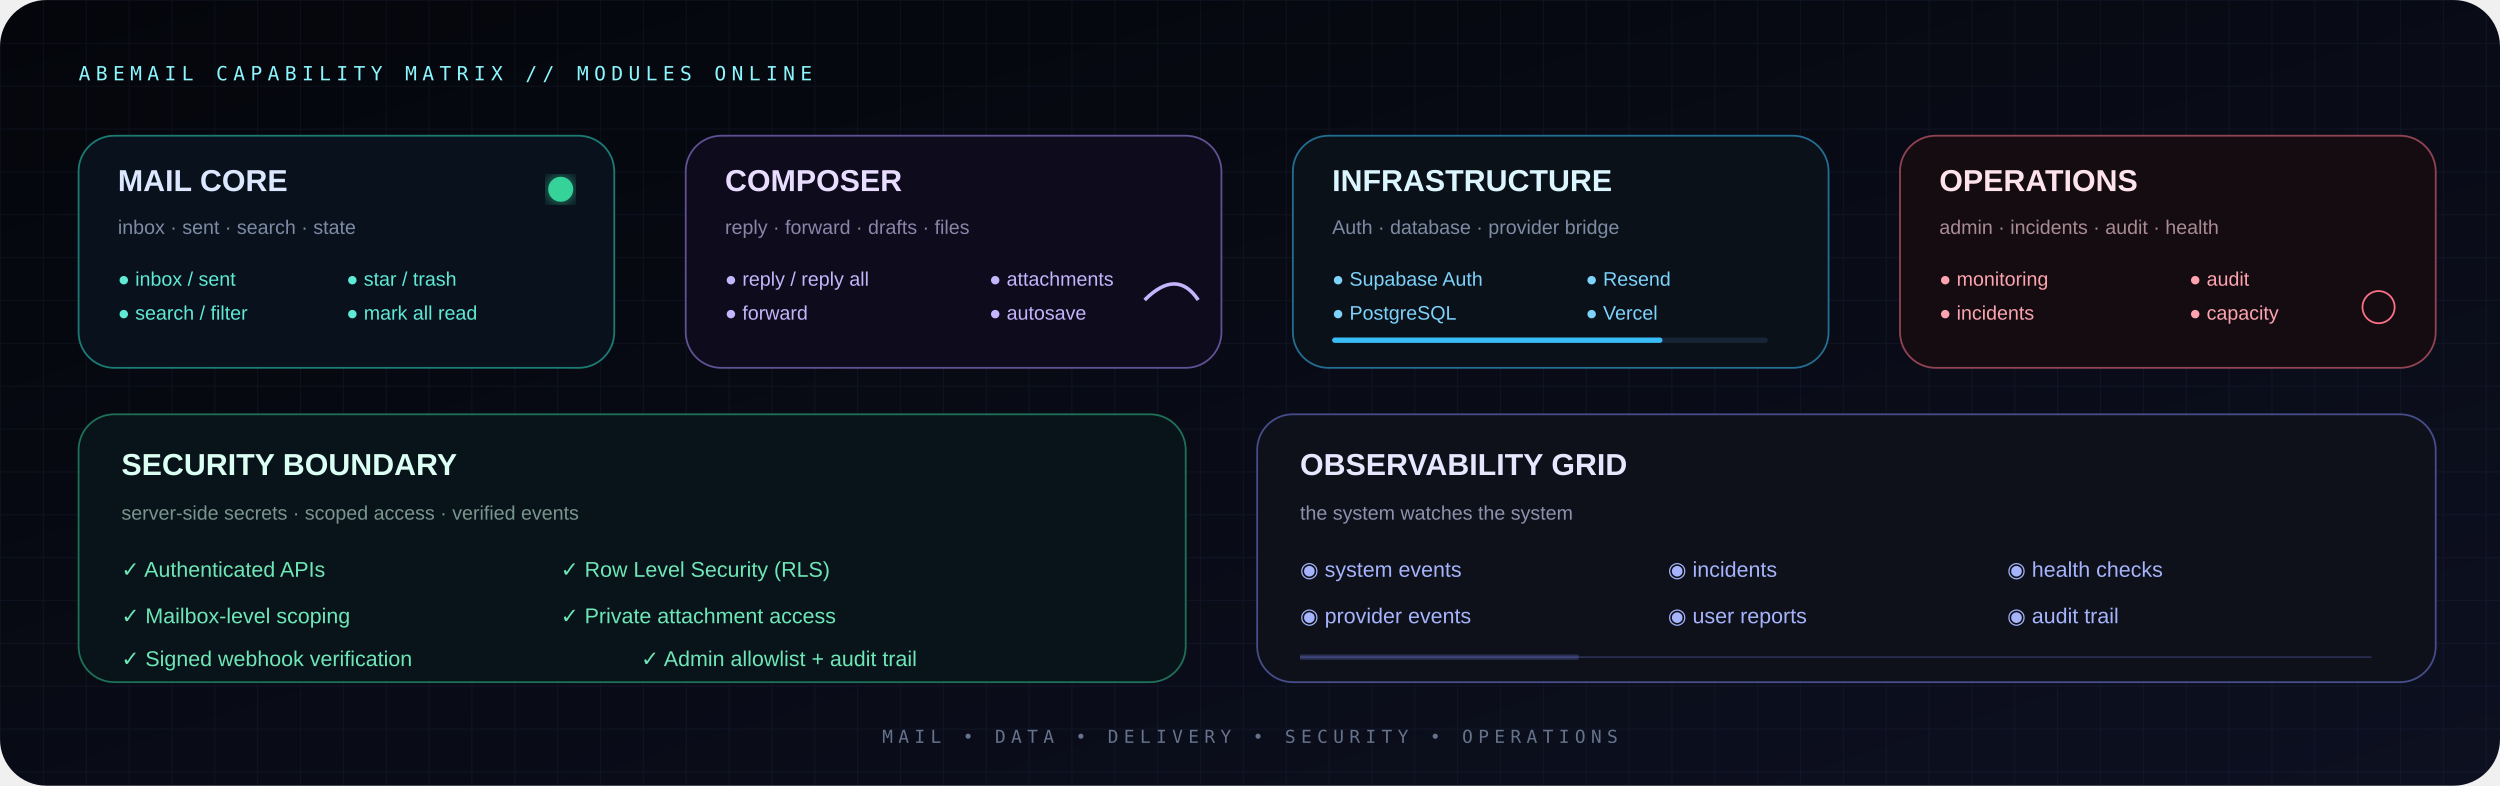
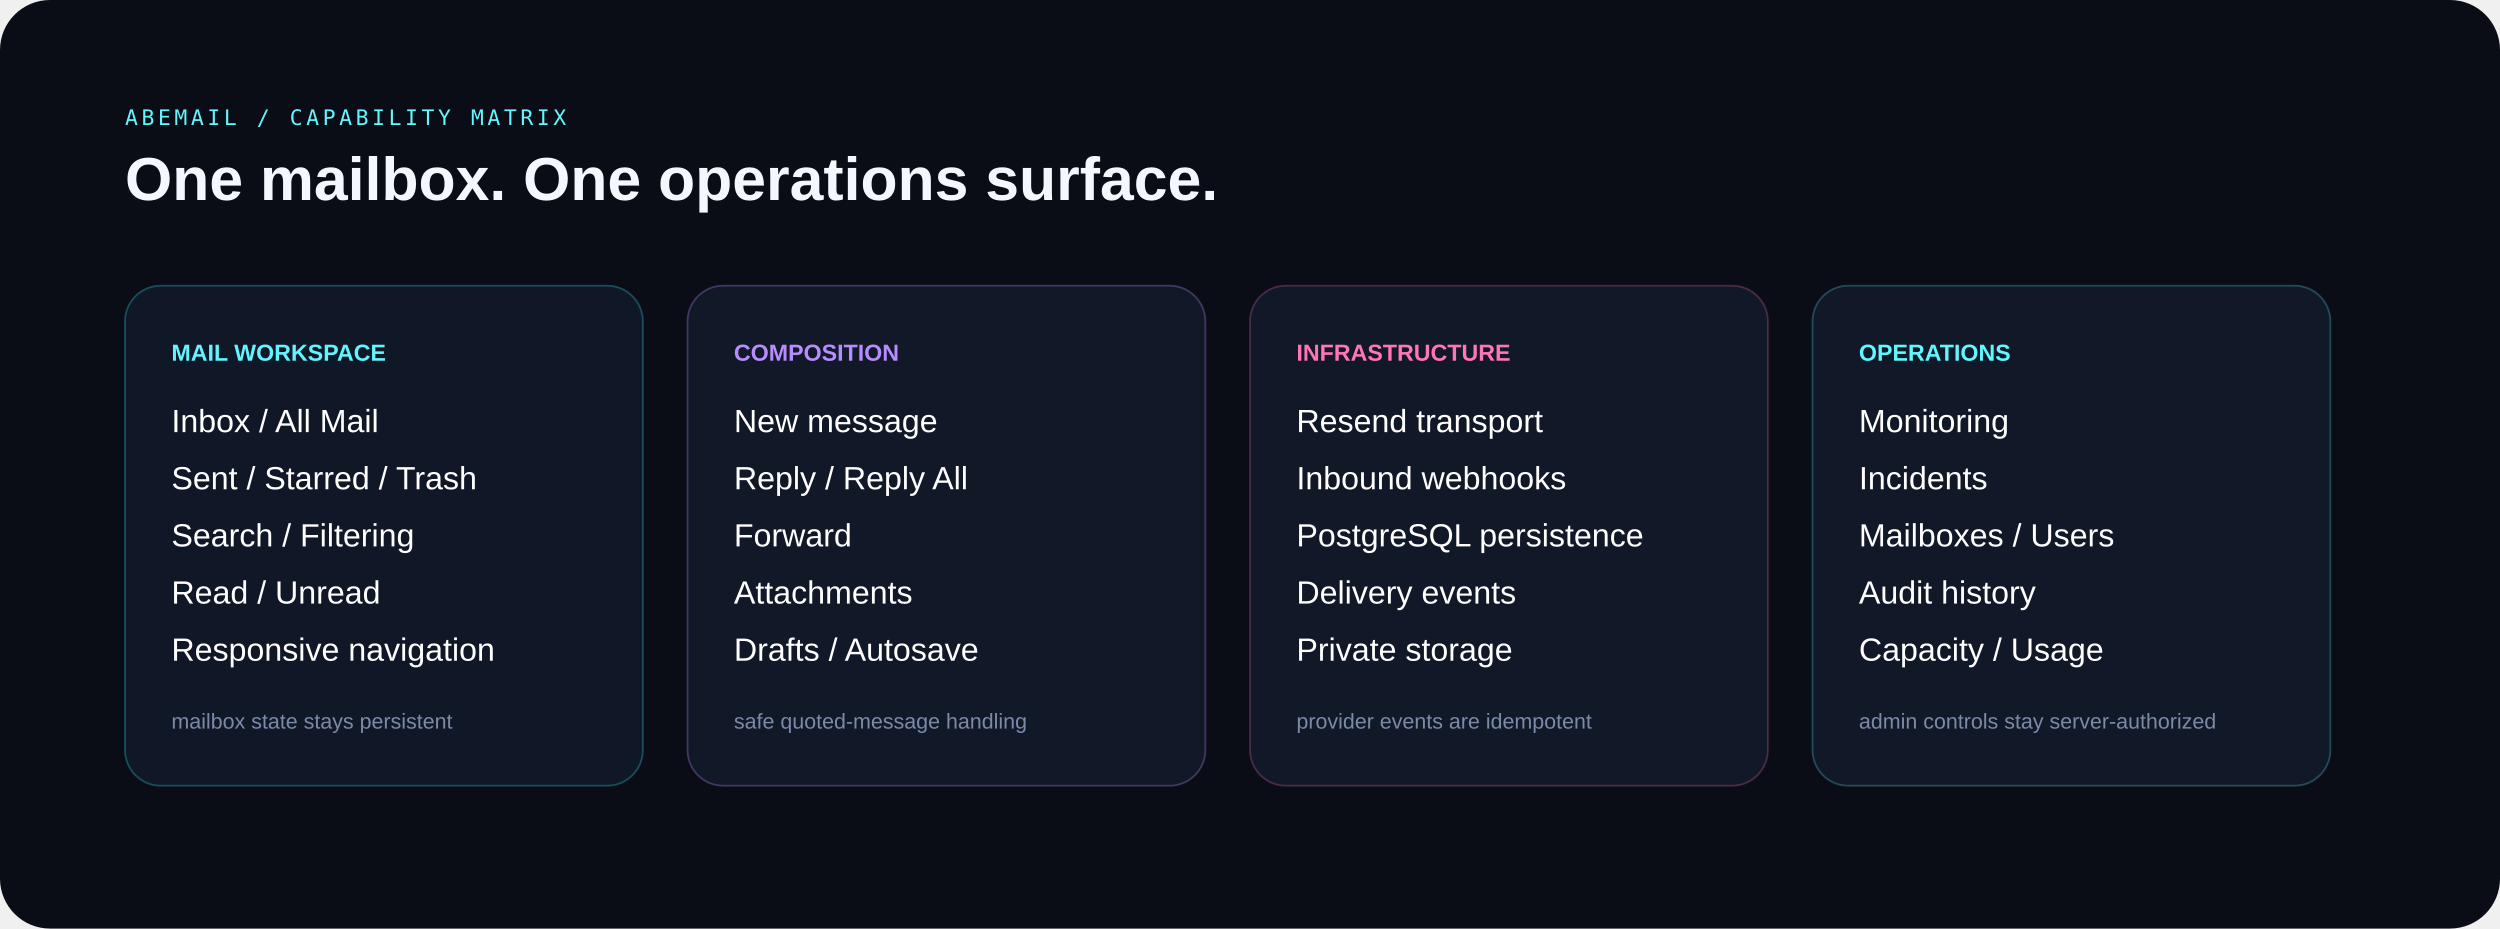
- <svg xmlns="http://www.w3.org/2000/svg" width="1400" height="440" viewBox="0 0 1400 440" role="img" aria-labelledby="title desc">
-   <defs>
-     <linearGradient id="bg" x1="0" y1="0" x2="1" y2="1">
-       <stop stop-color="#04060b" />
-       <stop offset="1" stop-color="#0d1020" />
-     </linearGradient>
-     <filter id="glow">
-       <feGaussianBlur stdDeviation="5" result="b" />
-       <feMerge>
-         <feMergeNode in="b" />
-         <feMergeNode in="SourceGraphic" />
-       </feMerge>
-     </filter>
-     <pattern id="grid" width="24" height="24" patternUnits="userSpaceOnUse">
-       <path d="M24 0H0V24" fill="none" stroke="#8ea1ff" stroke-opacity=".06" />
-     </pattern>
-   </defs>
-   <rect width="1400" height="440" rx="26" fill="url(#bg)" />
-   <rect width="1400" height="440" rx="26" fill="url(#grid)" />
-   <text x="44" y="45" fill="#8cf7ff" font-family="ui-monospace, SFMono-Regular, Menlo, monospace" font-size="11" letter-spacing="3">ABEMAIL CAPABILITY MATRIX // MODULES ONLINE</text>
-   <g font-family="Arial, Helvetica, sans-serif">
-     <g transform="translate(44 76)">
-       <g>
-         <rect width="300" height="130" rx="20" fill="#09111d" stroke="#2dd4bf" stroke-opacity=".55" />
-         <text x="22" y="31" fill="#dce8ff" font-size="17" font-weight="700">MAIL CORE</text>
-         <text x="22" y="55" fill="#7d8ba4" font-size="11">inbox · sent · search · state</text>
-         <g fill="#5eead4" font-size="11">
-           <text x="22" y="84">● inbox / sent</text>
-           <text x="22" y="103">● search / filter</text>
-           <text x="150" y="84">● star / trash</text>
-           <text x="150" y="103">● mark all read</text>
-         </g>
-         <circle cx="270" cy="30" r="7" fill="#34d399" filter="url(#glow)">
-           <animate attributeName="r" values="5;11;5" dur="1.3s" repeatCount="indefinite" />
-         </circle>
-       </g>
-       <g transform="translate(340 0)">
-         <rect width="300" height="130" rx="20" fill="#0d0b1c" stroke="#a78bfa" stroke-opacity=".55" />
-         <text x="22" y="31" fill="#e8ddff" font-size="17" font-weight="700">COMPOSER</text>
-         <text x="22" y="55" fill="#8c84a9" font-size="11">reply · forward · drafts · files</text>
-         <g fill="#c4b5fd" font-size="11">
-           <text x="22" y="84">● reply / reply all</text>
-           <text x="22" y="103">● forward</text>
-           <text x="170" y="84">● attachments</text>
-           <text x="170" y="103">● autosave</text>
-         </g>
-         <path d="M257 92 q18 -18 30 0" fill="none" stroke="#c4b5fd" stroke-width="2">
-           <animate attributeName="d" values="M257 92 q18 -18 30 0;M257 92 q18 -26 30 0;M257 92 q18 -18 30 0" dur="1.8s" repeatCount="indefinite" />
-         </path>
-       </g>
-       <g transform="translate(680 0)">
-         <rect width="300" height="130" rx="20" fill="#0b1118" stroke="#38bdf8" stroke-opacity=".55" />
-         <text x="22" y="31" fill="#dcf6ff" font-size="17" font-weight="700">INFRASTRUCTURE</text>
-         <text x="22" y="55" fill="#7d8ba4" font-size="11">Auth · database · provider bridge</text>
-         <g fill="#7dd3fc" font-size="11">
-           <text x="22" y="84">● Supabase Auth</text>
-           <text x="22" y="103">● PostgreSQL</text>
-           <text x="164" y="84">● Resend</text>
-           <text x="164" y="103">● Vercel</text>
-         </g>
-         <rect x="22" y="113" width="244" height="3" rx="1.5" fill="#172536" />
-         <rect x="22" y="113" width="185" height="3" rx="1.5" fill="#38bdf8">
-           <animate attributeName="width" values="60;230;140;60" dur="3s" repeatCount="indefinite" />
-         </rect>
-       </g>
-       <g transform="translate(1020 0)">
-         <rect width="300" height="130" rx="20" fill="#150c12" stroke="#fb7185" stroke-opacity=".55" />
-         <text x="22" y="31" fill="#ffe3ea" font-size="17" font-weight="700">OPERATIONS</text>
-         <text x="22" y="55" fill="#a98b94" font-size="11">admin · incidents · audit · health</text>
-         <g fill="#fda4af" font-size="11">
-           <text x="22" y="84">● monitoring</text>
-           <text x="22" y="103">● incidents</text>
-           <text x="162" y="84">● audit</text>
-           <text x="162" y="103">● capacity</text>
-         </g>
-         <circle cx="268" cy="96" r="9" fill="none" stroke="#fb7185">
-           <animate attributeName="r" values="4;15;4" dur="1.8s" repeatCount="indefinite" />
-           <animate attributeName="opacity" values="1;.1;1" dur="1.8s" repeatCount="indefinite" />
-         </circle>
-       </g>
+ <svg xmlns="http://www.w3.org/2000/svg" width="1400" height="520" viewBox="0 0 1400 520" role="img" aria-labelledby="title desc">
+   <rect width="1400" height="520" rx="28" fill="#0a0d16" />
+   <text x="70" y="70" fill="#62f7ff" font-family="ui-monospace,SFMono-Regular,Menlo,monospace" font-size="12" letter-spacing="2">ABEMAIL / CAPABILITY MATRIX</text>
+   <text x="70" y="112" fill="#f4f7ff" font-family="Arial,Helvetica,sans-serif" font-size="34" font-weight="800">One mailbox. One operations surface.</text>
+   <g font-family="Arial,Helvetica,sans-serif">
+     <g transform="translate(70 160)">
+       <rect width="290" height="280" rx="20" fill="#101827" stroke="#37e6ff" stroke-opacity=".28" />
+       <text x="26" y="42" fill="#63f4ff" font-size="13" font-weight="700">MAIL WORKSPACE</text>
+       <text x="26" y="82" fill="white" font-size="18">Inbox / All Mail</text>
+       <text x="26" y="114" fill="white" font-size="18">Sent / Starred / Trash</text>
+       <text x="26" y="146" fill="white" font-size="18">Search / Filtering</text>
+       <text x="26" y="178" fill="white" font-size="18">Read / Unread</text>
+       <text x="26" y="210" fill="white" font-size="18">Responsive navigation</text>
+       <text x="26" y="248" fill="#7c8aa9" font-size="12">mailbox state stays persistent</text>
    </g>
-     <g transform="translate(44 232)">
-       <g>
-         <rect width="620" height="150" rx="20" fill="#081419" stroke="#34d399" stroke-opacity=".5" />
-         <text x="24" y="34" fill="#dcfff4" font-size="17" font-weight="700">SECURITY BOUNDARY</text>
-         <text x="24" y="59" fill="#7b958e" font-size="11">server-side secrets · scoped access · verified events</text>
-         <g fill="#6ee7b7" font-size="12">
-           <text x="24" y="91">✓ Authenticated APIs</text>
-           <text x="24" y="117">✓ Mailbox-level scoping</text>
-           <text x="270" y="91">✓ Row Level Security (RLS)</text>
-           <text x="270" y="117">✓ Private attachment access</text>
-           <text x="24" y="141">✓ Signed webhook verification</text>
-           <text x="315" y="141">✓ Admin allowlist + audit trail</text>
-         </g>
-       </g>
-       <g transform="translate(660 0)">
-         <rect width="660" height="150" rx="20" fill="#0e101a" stroke="#818cf8" stroke-opacity=".5" />
-         <text x="24" y="34" fill="#e9e7ff" font-size="17" font-weight="700">OBSERVABILITY GRID</text>
-         <text x="24" y="59" fill="#8f92ad" font-size="11">the system watches the system</text>
-         <g fill="#a5b4fc" font-size="12">
-           <text x="24" y="91">◉ system events</text>
-           <text x="24" y="117">◉ provider events</text>
-           <text x="230" y="91">◉ incidents</text>
-           <text x="230" y="117">◉ user reports</text>
-           <text x="420" y="91">◉ health checks</text>
-           <text x="420" y="117">◉ audit trail</text>
-         </g>
-         <g stroke="#818cf8" stroke-opacity=".25">
-           <path d="M24 136 H624" />
-           <path d="M24 136 H180" stroke="#818cf8" stroke-width="3">
-             <animate attributeName="stroke-dasharray" values="0 600;180 420;0 600" dur="3.5s" repeatCount="indefinite" />
-           </path>
-         </g>
-       </g>
+     <g transform="translate(385 160)">
+       <rect width="290" height="280" rx="20" fill="#111827" stroke="#b78cff" stroke-opacity=".30" />
+       <text x="26" y="42" fill="#b78cff" font-size="13" font-weight="700">COMPOSITION</text>
+       <text x="26" y="82" fill="white" font-size="18">New message</text>
+       <text x="26" y="114" fill="white" font-size="18">Reply / Reply All</text>
+       <text x="26" y="146" fill="white" font-size="18">Forward</text>
+       <text x="26" y="178" fill="white" font-size="18">Attachments</text>
+       <text x="26" y="210" fill="white" font-size="18">Drafts / Autosave</text>
+       <text x="26" y="248" fill="#7c8aa9" font-size="12">safe quoted-message handling</text>
+     </g>
+     <g transform="translate(700 160)">
+       <rect width="290" height="280" rx="20" fill="#111827" stroke="#ff75b8" stroke-opacity=".25" />
+       <text x="26" y="42" fill="#ff75b8" font-size="13" font-weight="700">INFRASTRUCTURE</text>
+       <text x="26" y="82" fill="white" font-size="18">Resend transport</text>
+       <text x="26" y="114" fill="white" font-size="18">Inbound webhooks</text>
+       <text x="26" y="146" fill="white" font-size="18">PostgreSQL persistence</text>
+       <text x="26" y="178" fill="white" font-size="18">Delivery events</text>
+       <text x="26" y="210" fill="white" font-size="18">Private storage</text>
+       <text x="26" y="248" fill="#7c8aa9" font-size="12">provider events are idempotent</text>
+     </g>
+     <g transform="translate(1015 160)">
+       <rect width="290" height="280" rx="20" fill="#111827" stroke="#62f7ff" stroke-opacity=".25" />
+       <text x="26" y="42" fill="#62f7ff" font-size="13" font-weight="700">OPERATIONS</text>
+       <text x="26" y="82" fill="white" font-size="18">Monitoring</text>
+       <text x="26" y="114" fill="white" font-size="18">Incidents</text>
+       <text x="26" y="146" fill="white" font-size="18">Mailboxes / Users</text>
+       <text x="26" y="178" fill="white" font-size="18">Audit history</text>
+       <text x="26" y="210" fill="white" font-size="18">Capacity / Usage</text>
+       <text x="26" y="248" fill="#7c8aa9" font-size="12">admin controls stay server-authorized</text>
    </g>
  </g>
-   <text x="700" y="416" text-anchor="middle" fill="#66738c" font-family="ui-monospace, SFMono-Regular, Menlo, monospace" font-size="10" letter-spacing="3">MAIL • DATA • DELIVERY • SECURITY • OPERATIONS</text>
</svg>
